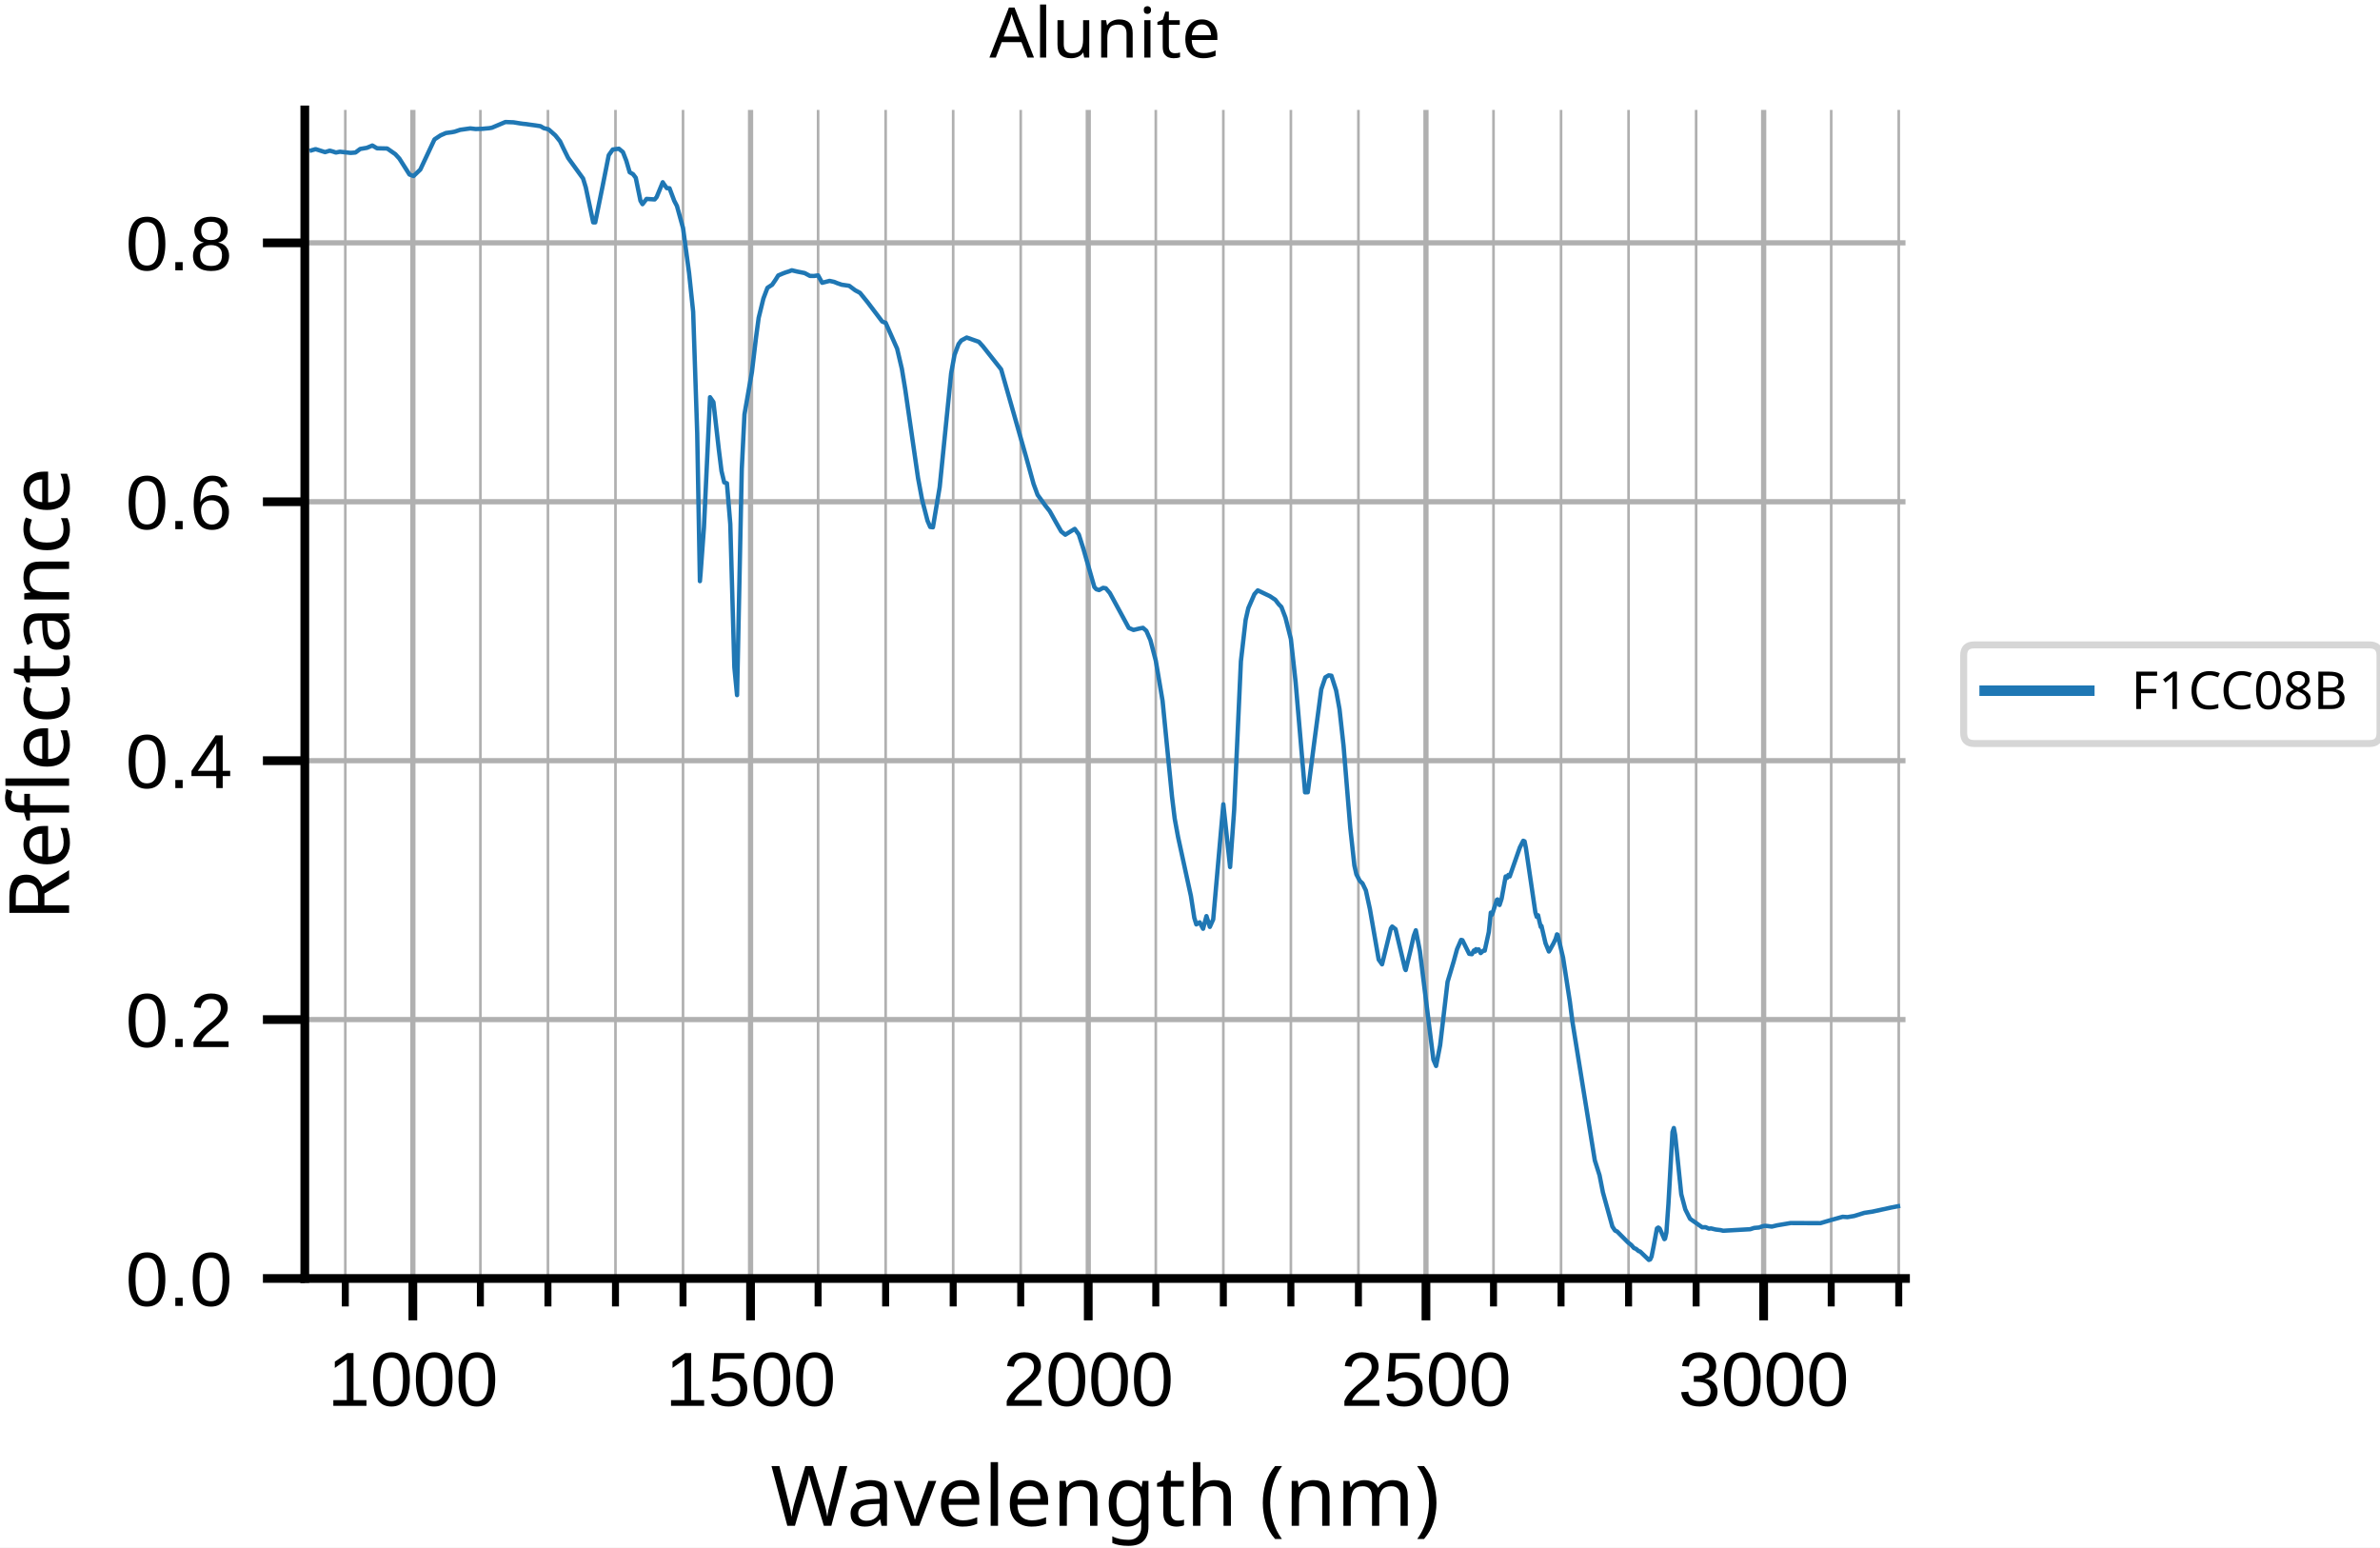
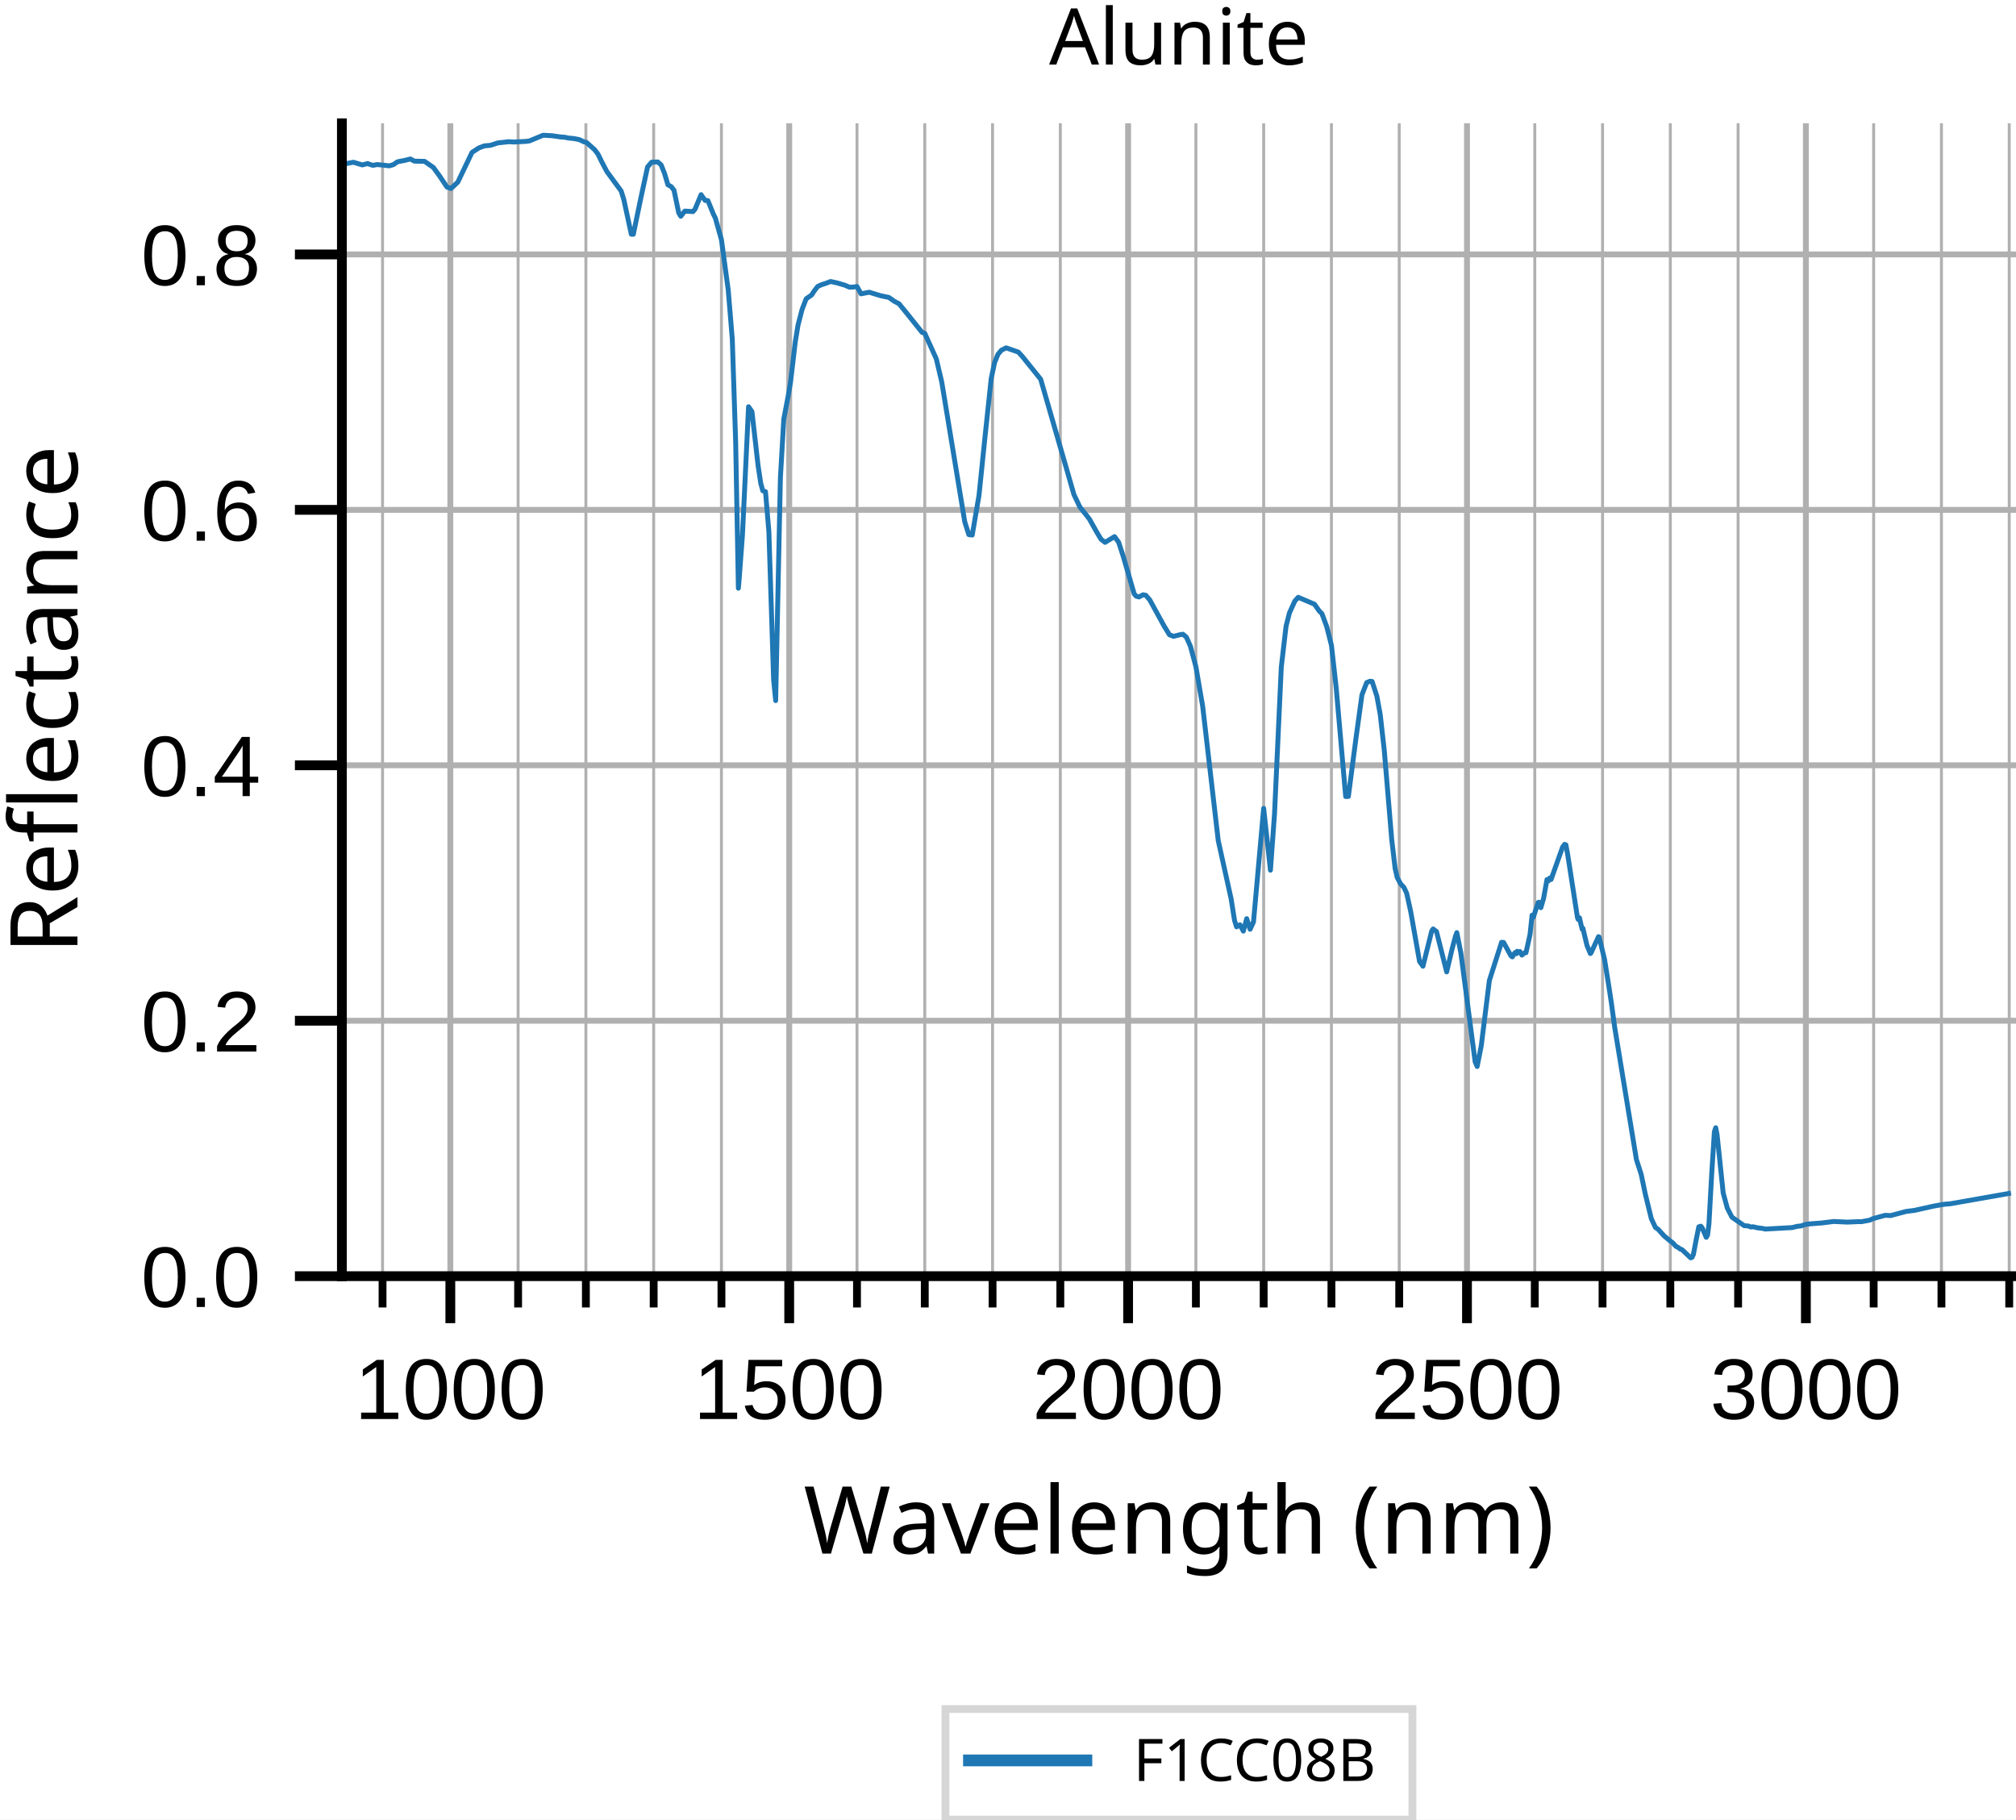
- <svg xmlns="http://www.w3.org/2000/svg" xmlns:xlink="http://www.w3.org/1999/xlink" width="272.774pt" height="177.363pt" viewBox="0 0 272.774 177.363" version="1.1">
+ <svg xmlns="http://www.w3.org/2000/svg" xmlns:xlink="http://www.w3.org/1999/xlink" width="205.989pt" height="185.929pt" viewBox="0 0 205.989 185.929" version="1.1">
  <defs>
    <style type="text/css">*{stroke-linejoin: round; stroke-linecap: butt}</style>
  </defs>
  <g id="figure_1">
    <g id="patch_1">
-       <path d="M 0 177.363  L 272.774 177.363  L 272.774 0  L 0 0  z " style="fill: #ffffff" />
+       <path d="M 0 185.929  L 205.989 185.929  L 205.989 0  L 0 0  z " style="fill: #ffffff" />
    </g>
    <g id="axes_1">
      <g id="patch_2">
-         <path d="M 34.933 146.524  L 218.391 146.524  L 218.391 12.598  L 34.933 12.598  z " style="fill: #ffffff" />
+         <path d="M 34.933 130.398  L 205.989 130.398  L 205.989 12.598  L 34.933 12.598  z " style="fill: #ffffff" />
      </g>
      <g id="matplotlib.axis_1">
        <g id="xtick_1">
          <g id="line2d_1">
-             <path d="M 47.318 146.524  L 47.318 12.598  " clip-path="url(#p8ed076d92d)" style="fill: none; stroke: #b0b0b0; stroke-width: 0.6; stroke-linecap: square" />
+             <path d="M 46.014 130.398  L 46.014 12.598  " clip-path="url(#pf62d08fd44)" style="fill: none; stroke: #b0b0b0; stroke-width: 0.6; stroke-linecap: square" />
          </g>
          <g id="line2d_2">
            <defs>
-               <path id="m51863293e5" d="M 0 0  L 0 4.8  " style="stroke: #000000" />
+               <path id="m65f705e9b8" d="M 0 0  L 0 4.8  " style="stroke: #000000" />
            </defs>
            <g>
-               <use xlink:href="#m51863293e5" x="47.318" y="146.524" style="stroke: #000000" />
+               <use xlink:href="#m65f705e9b8" x="46.014" y="130.398" style="stroke: #000000" />
            </g>
          </g>
          <g id="text_1">
-             <text style="font: 8.8px 'Arial'; text-anchor: middle" x="47.318" y="161.123" transform="rotate(-0 47.31833 161.1231)">1000</text>
+             <text style="font: 8.8px 'Arial'; text-anchor: middle" x="46.014" y="144.997" transform="rotate(-0 46.01353 144.9971)">1000</text>
          </g>
        </g>
        <g id="xtick_2">
          <g id="line2d_3">
-             <path d="M 86.022 146.524  L 86.022 12.598  " clip-path="url(#p8ed076d92d)" style="fill: none; stroke: #b0b0b0; stroke-width: 0.6; stroke-linecap: square" />
+             <path d="M 80.64 130.398  L 80.64 12.598  " clip-path="url(#pf62d08fd44)" style="fill: none; stroke: #b0b0b0; stroke-width: 0.6; stroke-linecap: square" />
          </g>
          <g id="line2d_4">
            <g>
-               <use xlink:href="#m51863293e5" x="86.022" y="146.524" style="stroke: #000000" />
+               <use xlink:href="#m65f705e9b8" x="80.64" y="130.398" style="stroke: #000000" />
            </g>
          </g>
          <g id="text_2">
-             <text style="font: 8.8px 'Arial'; text-anchor: middle" x="86.022" y="161.123" transform="rotate(-0 86.02249 161.1231)">1500</text>
+             <text style="font: 8.8px 'Arial'; text-anchor: middle" x="80.64" y="144.997" transform="rotate(-0 80.64018 144.9971)">1500</text>
          </g>
        </g>
        <g id="xtick_3">
          <g id="line2d_5">
-             <path d="M 124.727 146.524  L 124.727 12.598  " clip-path="url(#p8ed076d92d)" style="fill: none; stroke: #b0b0b0; stroke-width: 0.6; stroke-linecap: square" />
+             <path d="M 115.267 130.398  L 115.267 12.598  " clip-path="url(#pf62d08fd44)" style="fill: none; stroke: #b0b0b0; stroke-width: 0.6; stroke-linecap: square" />
          </g>
          <g id="line2d_6">
            <g>
-               <use xlink:href="#m51863293e5" x="124.727" y="146.524" style="stroke: #000000" />
+               <use xlink:href="#m65f705e9b8" x="115.267" y="130.398" style="stroke: #000000" />
            </g>
          </g>
          <g id="text_3">
-             <text style="font: 8.8px 'Arial'; text-anchor: middle" x="124.727" y="161.123" transform="rotate(-0 124.7266 161.1231)">2000</text>
+             <text style="font: 8.8px 'Arial'; text-anchor: middle" x="115.267" y="144.997" transform="rotate(-0 115.2668 144.9971)">2000</text>
          </g>
        </g>
        <g id="xtick_4">
          <g id="line2d_7">
-             <path d="M 163.431 146.524  L 163.431 12.598  " clip-path="url(#p8ed076d92d)" style="fill: none; stroke: #b0b0b0; stroke-width: 0.6; stroke-linecap: square" />
+             <path d="M 149.893 130.398  L 149.893 12.598  " clip-path="url(#pf62d08fd44)" style="fill: none; stroke: #b0b0b0; stroke-width: 0.6; stroke-linecap: square" />
          </g>
          <g id="line2d_8">
            <g>
-               <use xlink:href="#m51863293e5" x="163.431" y="146.524" style="stroke: #000000" />
+               <use xlink:href="#m65f705e9b8" x="149.893" y="130.398" style="stroke: #000000" />
            </g>
          </g>
          <g id="text_4">
-             <text style="font: 8.8px 'Arial'; text-anchor: middle" x="163.431" y="161.123" transform="rotate(-0 163.4308 161.1231)">2500</text>
+             <text style="font: 8.8px 'Arial'; text-anchor: middle" x="149.893" y="144.997" transform="rotate(-0 149.8935 144.9971)">2500</text>
          </g>
        </g>
        <g id="xtick_5">
          <g id="line2d_9">
-             <path d="M 202.135 146.524  L 202.135 12.598  " clip-path="url(#p8ed076d92d)" style="fill: none; stroke: #b0b0b0; stroke-width: 0.6; stroke-linecap: square" />
+             <path d="M 184.52 130.398  L 184.52 12.598  " clip-path="url(#pf62d08fd44)" style="fill: none; stroke: #b0b0b0; stroke-width: 0.6; stroke-linecap: square" />
          </g>
          <g id="line2d_10">
            <g>
-               <use xlink:href="#m51863293e5" x="202.135" y="146.524" style="stroke: #000000" />
+               <use xlink:href="#m65f705e9b8" x="184.52" y="130.398" style="stroke: #000000" />
            </g>
          </g>
          <g id="text_5">
-             <text style="font: 8.8px 'Arial'; text-anchor: middle" x="202.135" y="161.123" transform="rotate(-0 202.135 161.1231)">3000</text>
+             <text style="font: 8.8px 'Arial'; text-anchor: middle" x="184.52" y="144.997" transform="rotate(-0 184.5201 144.9971)">3000</text>
          </g>
        </g>
        <g id="xtick_6">
          <g id="line2d_11">
-             <path d="M 39.577 146.524  L 39.577 12.598  " clip-path="url(#p8ed076d92d)" style="fill: none; stroke: #b0b0b0; stroke-width: 0.3; stroke-linecap: square" />
+             <path d="M 39.088 130.398  L 39.088 12.598  " clip-path="url(#pf62d08fd44)" style="fill: none; stroke: #b0b0b0; stroke-width: 0.3; stroke-linecap: square" />
          </g>
          <g id="line2d_12">
            <defs>
-               <path id="m6cc0e3f884" d="M 0 0  L 0 3.2  " style="stroke: #000000; stroke-width: 0.8" />
+               <path id="m1ff2b207ff" d="M 0 0  L 0 3.2  " style="stroke: #000000; stroke-width: 0.8" />
            </defs>
            <g>
-               <use xlink:href="#m6cc0e3f884" x="39.577" y="146.524" style="stroke: #000000; stroke-width: 0.8" />
+               <use xlink:href="#m1ff2b207ff" x="39.088" y="130.398" style="stroke: #000000; stroke-width: 0.8" />
            </g>
          </g>
        </g>
        <g id="xtick_7">
          <g id="line2d_13">
-             <path d="M 55.059 146.524  L 55.059 12.598  " clip-path="url(#p8ed076d92d)" style="fill: none; stroke: #b0b0b0; stroke-width: 0.3; stroke-linecap: square" />
+             <path d="M 52.939 130.398  L 52.939 12.598  " clip-path="url(#pf62d08fd44)" style="fill: none; stroke: #b0b0b0; stroke-width: 0.3; stroke-linecap: square" />
          </g>
          <g id="line2d_14">
            <g>
-               <use xlink:href="#m6cc0e3f884" x="55.059" y="146.524" style="stroke: #000000; stroke-width: 0.8" />
+               <use xlink:href="#m1ff2b207ff" x="52.939" y="130.398" style="stroke: #000000; stroke-width: 0.8" />
            </g>
          </g>
        </g>
        <g id="xtick_8">
          <g id="line2d_15">
-             <path d="M 62.8 146.524  L 62.8 12.598  " clip-path="url(#p8ed076d92d)" style="fill: none; stroke: #b0b0b0; stroke-width: 0.3; stroke-linecap: square" />
+             <path d="M 59.864 130.398  L 59.864 12.598  " clip-path="url(#pf62d08fd44)" style="fill: none; stroke: #b0b0b0; stroke-width: 0.3; stroke-linecap: square" />
          </g>
          <g id="line2d_16">
            <g>
-               <use xlink:href="#m6cc0e3f884" x="62.8" y="146.524" style="stroke: #000000; stroke-width: 0.8" />
+               <use xlink:href="#m1ff2b207ff" x="59.864" y="130.398" style="stroke: #000000; stroke-width: 0.8" />
            </g>
          </g>
        </g>
        <g id="xtick_9">
          <g id="line2d_17">
-             <path d="M 70.541 146.524  L 70.541 12.598  " clip-path="url(#p8ed076d92d)" style="fill: none; stroke: #b0b0b0; stroke-width: 0.3; stroke-linecap: square" />
+             <path d="M 66.79 130.398  L 66.79 12.598  " clip-path="url(#pf62d08fd44)" style="fill: none; stroke: #b0b0b0; stroke-width: 0.3; stroke-linecap: square" />
          </g>
          <g id="line2d_18">
            <g>
-               <use xlink:href="#m6cc0e3f884" x="70.541" y="146.524" style="stroke: #000000; stroke-width: 0.8" />
+               <use xlink:href="#m1ff2b207ff" x="66.79" y="130.398" style="stroke: #000000; stroke-width: 0.8" />
            </g>
          </g>
        </g>
        <g id="xtick_10">
          <g id="line2d_19">
-             <path d="M 78.282 146.524  L 78.282 12.598  " clip-path="url(#p8ed076d92d)" style="fill: none; stroke: #b0b0b0; stroke-width: 0.3; stroke-linecap: square" />
+             <path d="M 73.715 130.398  L 73.715 12.598  " clip-path="url(#pf62d08fd44)" style="fill: none; stroke: #b0b0b0; stroke-width: 0.3; stroke-linecap: square" />
          </g>
          <g id="line2d_20">
            <g>
-               <use xlink:href="#m6cc0e3f884" x="78.282" y="146.524" style="stroke: #000000; stroke-width: 0.8" />
+               <use xlink:href="#m1ff2b207ff" x="73.715" y="130.398" style="stroke: #000000; stroke-width: 0.8" />
            </g>
          </g>
        </g>
        <g id="xtick_11">
          <g id="line2d_21">
-             <path d="M 93.763 146.524  L 93.763 12.598  " clip-path="url(#p8ed076d92d)" style="fill: none; stroke: #b0b0b0; stroke-width: 0.3; stroke-linecap: square" />
+             <path d="M 87.566 130.398  L 87.566 12.598  " clip-path="url(#pf62d08fd44)" style="fill: none; stroke: #b0b0b0; stroke-width: 0.3; stroke-linecap: square" />
          </g>
          <g id="line2d_22">
            <g>
-               <use xlink:href="#m6cc0e3f884" x="93.763" y="146.524" style="stroke: #000000; stroke-width: 0.8" />
+               <use xlink:href="#m1ff2b207ff" x="87.566" y="130.398" style="stroke: #000000; stroke-width: 0.8" />
            </g>
          </g>
        </g>
        <g id="xtick_12">
          <g id="line2d_23">
-             <path d="M 101.504 146.524  L 101.504 12.598  " clip-path="url(#p8ed076d92d)" style="fill: none; stroke: #b0b0b0; stroke-width: 0.3; stroke-linecap: square" />
+             <path d="M 94.491 130.398  L 94.491 12.598  " clip-path="url(#pf62d08fd44)" style="fill: none; stroke: #b0b0b0; stroke-width: 0.3; stroke-linecap: square" />
          </g>
          <g id="line2d_24">
            <g>
-               <use xlink:href="#m6cc0e3f884" x="101.504" y="146.524" style="stroke: #000000; stroke-width: 0.8" />
+               <use xlink:href="#m1ff2b207ff" x="94.491" y="130.398" style="stroke: #000000; stroke-width: 0.8" />
            </g>
          </g>
        </g>
        <g id="xtick_13">
          <g id="line2d_25">
-             <path d="M 109.245 146.524  L 109.245 12.598  " clip-path="url(#p8ed076d92d)" style="fill: none; stroke: #b0b0b0; stroke-width: 0.3; stroke-linecap: square" />
+             <path d="M 101.416 130.398  L 101.416 12.598  " clip-path="url(#pf62d08fd44)" style="fill: none; stroke: #b0b0b0; stroke-width: 0.3; stroke-linecap: square" />
          </g>
          <g id="line2d_26">
            <g>
-               <use xlink:href="#m6cc0e3f884" x="109.245" y="146.524" style="stroke: #000000; stroke-width: 0.8" />
+               <use xlink:href="#m1ff2b207ff" x="101.416" y="130.398" style="stroke: #000000; stroke-width: 0.8" />
            </g>
          </g>
        </g>
        <g id="xtick_14">
          <g id="line2d_27">
-             <path d="M 116.986 146.524  L 116.986 12.598  " clip-path="url(#p8ed076d92d)" style="fill: none; stroke: #b0b0b0; stroke-width: 0.3; stroke-linecap: square" />
+             <path d="M 108.341 130.398  L 108.341 12.598  " clip-path="url(#pf62d08fd44)" style="fill: none; stroke: #b0b0b0; stroke-width: 0.3; stroke-linecap: square" />
          </g>
          <g id="line2d_28">
            <g>
-               <use xlink:href="#m6cc0e3f884" x="116.986" y="146.524" style="stroke: #000000; stroke-width: 0.8" />
+               <use xlink:href="#m1ff2b207ff" x="108.341" y="130.398" style="stroke: #000000; stroke-width: 0.8" />
            </g>
          </g>
        </g>
        <g id="xtick_15">
          <g id="line2d_29">
-             <path d="M 132.467 146.524  L 132.467 12.598  " clip-path="url(#p8ed076d92d)" style="fill: none; stroke: #b0b0b0; stroke-width: 0.3; stroke-linecap: square" />
+             <path d="M 122.192 130.398  L 122.192 12.598  " clip-path="url(#pf62d08fd44)" style="fill: none; stroke: #b0b0b0; stroke-width: 0.3; stroke-linecap: square" />
          </g>
          <g id="line2d_30">
            <g>
-               <use xlink:href="#m6cc0e3f884" x="132.467" y="146.524" style="stroke: #000000; stroke-width: 0.8" />
+               <use xlink:href="#m1ff2b207ff" x="122.192" y="130.398" style="stroke: #000000; stroke-width: 0.8" />
            </g>
          </g>
        </g>
        <g id="xtick_16">
          <g id="line2d_31">
-             <path d="M 140.208 146.524  L 140.208 12.598  " clip-path="url(#p8ed076d92d)" style="fill: none; stroke: #b0b0b0; stroke-width: 0.3; stroke-linecap: square" />
+             <path d="M 129.117 130.398  L 129.117 12.598  " clip-path="url(#pf62d08fd44)" style="fill: none; stroke: #b0b0b0; stroke-width: 0.3; stroke-linecap: square" />
          </g>
          <g id="line2d_32">
            <g>
-               <use xlink:href="#m6cc0e3f884" x="140.208" y="146.524" style="stroke: #000000; stroke-width: 0.8" />
+               <use xlink:href="#m1ff2b207ff" x="129.117" y="130.398" style="stroke: #000000; stroke-width: 0.8" />
            </g>
          </g>
        </g>
        <g id="xtick_17">
          <g id="line2d_33">
-             <path d="M 147.949 146.524  L 147.949 12.598  " clip-path="url(#p8ed076d92d)" style="fill: none; stroke: #b0b0b0; stroke-width: 0.3; stroke-linecap: square" />
+             <path d="M 136.043 130.398  L 136.043 12.598  " clip-path="url(#pf62d08fd44)" style="fill: none; stroke: #b0b0b0; stroke-width: 0.3; stroke-linecap: square" />
          </g>
          <g id="line2d_34">
            <g>
-               <use xlink:href="#m6cc0e3f884" x="147.949" y="146.524" style="stroke: #000000; stroke-width: 0.8" />
+               <use xlink:href="#m1ff2b207ff" x="136.043" y="130.398" style="stroke: #000000; stroke-width: 0.8" />
            </g>
          </g>
        </g>
        <g id="xtick_18">
          <g id="line2d_35">
-             <path d="M 155.69 146.524  L 155.69 12.598  " clip-path="url(#p8ed076d92d)" style="fill: none; stroke: #b0b0b0; stroke-width: 0.3; stroke-linecap: square" />
+             <path d="M 142.968 130.398  L 142.968 12.598  " clip-path="url(#pf62d08fd44)" style="fill: none; stroke: #b0b0b0; stroke-width: 0.3; stroke-linecap: square" />
          </g>
          <g id="line2d_36">
            <g>
-               <use xlink:href="#m6cc0e3f884" x="155.69" y="146.524" style="stroke: #000000; stroke-width: 0.8" />
+               <use xlink:href="#m1ff2b207ff" x="142.968" y="130.398" style="stroke: #000000; stroke-width: 0.8" />
            </g>
          </g>
        </g>
        <g id="xtick_19">
          <g id="line2d_37">
-             <path d="M 171.172 146.524  L 171.172 12.598  " clip-path="url(#p8ed076d92d)" style="fill: none; stroke: #b0b0b0; stroke-width: 0.3; stroke-linecap: square" />
+             <path d="M 156.819 130.398  L 156.819 12.598  " clip-path="url(#pf62d08fd44)" style="fill: none; stroke: #b0b0b0; stroke-width: 0.3; stroke-linecap: square" />
          </g>
          <g id="line2d_38">
            <g>
-               <use xlink:href="#m6cc0e3f884" x="171.172" y="146.524" style="stroke: #000000; stroke-width: 0.8" />
+               <use xlink:href="#m1ff2b207ff" x="156.819" y="130.398" style="stroke: #000000; stroke-width: 0.8" />
            </g>
          </g>
        </g>
        <g id="xtick_20">
          <g id="line2d_39">
-             <path d="M 178.912 146.524  L 178.912 12.598  " clip-path="url(#p8ed076d92d)" style="fill: none; stroke: #b0b0b0; stroke-width: 0.3; stroke-linecap: square" />
+             <path d="M 163.744 130.398  L 163.744 12.598  " clip-path="url(#pf62d08fd44)" style="fill: none; stroke: #b0b0b0; stroke-width: 0.3; stroke-linecap: square" />
          </g>
          <g id="line2d_40">
            <g>
-               <use xlink:href="#m6cc0e3f884" x="178.912" y="146.524" style="stroke: #000000; stroke-width: 0.8" />
+               <use xlink:href="#m1ff2b207ff" x="163.744" y="130.398" style="stroke: #000000; stroke-width: 0.8" />
            </g>
          </g>
        </g>
        <g id="xtick_21">
          <g id="line2d_41">
-             <path d="M 186.653 146.524  L 186.653 12.598  " clip-path="url(#p8ed076d92d)" style="fill: none; stroke: #b0b0b0; stroke-width: 0.3; stroke-linecap: square" />
+             <path d="M 170.669 130.398  L 170.669 12.598  " clip-path="url(#pf62d08fd44)" style="fill: none; stroke: #b0b0b0; stroke-width: 0.3; stroke-linecap: square" />
          </g>
          <g id="line2d_42">
            <g>
-               <use xlink:href="#m6cc0e3f884" x="186.653" y="146.524" style="stroke: #000000; stroke-width: 0.8" />
+               <use xlink:href="#m1ff2b207ff" x="170.669" y="130.398" style="stroke: #000000; stroke-width: 0.8" />
            </g>
          </g>
        </g>
        <g id="xtick_22">
          <g id="line2d_43">
-             <path d="M 194.394 146.524  L 194.394 12.598  " clip-path="url(#p8ed076d92d)" style="fill: none; stroke: #b0b0b0; stroke-width: 0.3; stroke-linecap: square" />
+             <path d="M 177.595 130.398  L 177.595 12.598  " clip-path="url(#pf62d08fd44)" style="fill: none; stroke: #b0b0b0; stroke-width: 0.3; stroke-linecap: square" />
          </g>
          <g id="line2d_44">
            <g>
-               <use xlink:href="#m6cc0e3f884" x="194.394" y="146.524" style="stroke: #000000; stroke-width: 0.8" />
+               <use xlink:href="#m1ff2b207ff" x="177.595" y="130.398" style="stroke: #000000; stroke-width: 0.8" />
            </g>
          </g>
        </g>
        <g id="xtick_23">
          <g id="line2d_45">
-             <path d="M 209.876 146.524  L 209.876 12.598  " clip-path="url(#p8ed076d92d)" style="fill: none; stroke: #b0b0b0; stroke-width: 0.3; stroke-linecap: square" />
+             <path d="M 191.445 130.398  L 191.445 12.598  " clip-path="url(#pf62d08fd44)" style="fill: none; stroke: #b0b0b0; stroke-width: 0.3; stroke-linecap: square" />
          </g>
          <g id="line2d_46">
            <g>
-               <use xlink:href="#m6cc0e3f884" x="209.876" y="146.524" style="stroke: #000000; stroke-width: 0.8" />
+               <use xlink:href="#m1ff2b207ff" x="191.445" y="130.398" style="stroke: #000000; stroke-width: 0.8" />
            </g>
          </g>
        </g>
        <g id="xtick_24">
          <g id="line2d_47">
-             <path d="M 217.617 146.524  L 217.617 12.598  " clip-path="url(#p8ed076d92d)" style="fill: none; stroke: #b0b0b0; stroke-width: 0.3; stroke-linecap: square" />
+             <path d="M 198.371 130.398  L 198.371 12.598  " clip-path="url(#pf62d08fd44)" style="fill: none; stroke: #b0b0b0; stroke-width: 0.3; stroke-linecap: square" />
          </g>
          <g id="line2d_48">
            <g>
-               <use xlink:href="#m6cc0e3f884" x="217.617" y="146.524" style="stroke: #000000; stroke-width: 0.8" />
+               <use xlink:href="#m1ff2b207ff" x="198.371" y="130.398" style="stroke: #000000; stroke-width: 0.8" />
+             </g>
+           </g>
+         </g>
+         <g id="xtick_25">
+           <g id="line2d_49">
+             <path d="M 205.296 130.398  L 205.296 12.598  " clip-path="url(#pf62d08fd44)" style="fill: none; stroke: #b0b0b0; stroke-width: 0.3; stroke-linecap: square" />
+           </g>
+           <g id="line2d_50">
+             <g>
+               <use xlink:href="#m1ff2b207ff" x="205.296" y="130.398" style="stroke: #000000; stroke-width: 0.8" />
            </g>
          </g>
        </g>
        <g id="text_6">
-           <text style="font: 9.6px 'Futura', sans-serif; text-anchor: middle" x="126.662" y="174.869" transform="rotate(-0 126.6619 174.8686)">Wavelength (nm)</text>
+           <text style="font: 9.6px 'Futura', sans-serif; text-anchor: middle" x="120.461" y="158.743" transform="rotate(-0 120.4608 158.7426)">Wavelength (nm)</text>
        </g>
      </g>
      <g id="matplotlib.axis_2">
        <g id="ytick_1">
-           <g id="line2d_49">
-             <path d="M 34.933 146.524  L 218.391 146.524  " clip-path="url(#p8ed076d92d)" style="fill: none; stroke: #b0b0b0; stroke-width: 0.6; stroke-linecap: square" />
-           </g>
-           <g id="line2d_50">
+           <g id="line2d_51">
+             <path d="M 34.933 130.398  L 205.989 130.398  " clip-path="url(#pf62d08fd44)" style="fill: none; stroke: #b0b0b0; stroke-width: 0.6; stroke-linecap: square" />
+           </g>
+           <g id="line2d_52">
            <defs>
-               <path id="mbfe115913b" d="M 0 0  L -4.8 0  " style="stroke: #000000" />
+               <path id="md35855b2f0" d="M 0 0  L -4.8 0  " style="stroke: #000000" />
            </defs>
            <g>
-               <use xlink:href="#mbfe115913b" x="34.933" y="146.524" style="stroke: #000000" />
+               <use xlink:href="#md35855b2f0" x="34.933" y="130.398" style="stroke: #000000" />
            </g>
          </g>
          <g id="text_7">
-             <text style="font: 8.8px 'Arial'; text-anchor: end" x="26.633" y="149.674" transform="rotate(-0 26.633 149.6736)">0.0</text>
+             <text style="font: 8.8px 'Arial'; text-anchor: end" x="26.633" y="133.548" transform="rotate(-0 26.633 133.5476)">0.0</text>
          </g>
        </g>
        <g id="ytick_2">
-           <g id="line2d_51">
-             <path d="M 34.933 116.851  L 218.391 116.851  " clip-path="url(#p8ed076d92d)" style="fill: none; stroke: #b0b0b0; stroke-width: 0.6; stroke-linecap: square" />
-           </g>
-           <g id="line2d_52">
-             <g>
-               <use xlink:href="#mbfe115913b" x="34.933" y="116.851" style="stroke: #000000" />
+           <g id="line2d_53">
+             <path d="M 34.933 104.298  L 205.989 104.298  " clip-path="url(#pf62d08fd44)" style="fill: none; stroke: #b0b0b0; stroke-width: 0.6; stroke-linecap: square" />
+           </g>
+           <g id="line2d_54">
+             <g>
+               <use xlink:href="#md35855b2f0" x="34.933" y="104.298" style="stroke: #000000" />
            </g>
          </g>
          <g id="text_8">
-             <text style="font: 8.8px 'Arial'; text-anchor: end" x="26.633" y="120" transform="rotate(-0 26.633 120.0005)">0.2</text>
+             <text style="font: 8.8px 'Arial'; text-anchor: end" x="26.633" y="107.447" transform="rotate(-0 26.633 107.4474)">0.2</text>
          </g>
        </g>
        <g id="ytick_3">
-           <g id="line2d_53">
-             <path d="M 34.933 87.178  L 218.391 87.178  " clip-path="url(#p8ed076d92d)" style="fill: none; stroke: #b0b0b0; stroke-width: 0.6; stroke-linecap: square" />
-           </g>
-           <g id="line2d_54">
-             <g>
-               <use xlink:href="#mbfe115913b" x="34.933" y="87.178" style="stroke: #000000" />
+           <g id="line2d_55">
+             <path d="M 34.933 78.198  L 205.989 78.198  " clip-path="url(#pf62d08fd44)" style="fill: none; stroke: #b0b0b0; stroke-width: 0.6; stroke-linecap: square" />
+           </g>
+           <g id="line2d_56">
+             <g>
+               <use xlink:href="#md35855b2f0" x="34.933" y="78.198" style="stroke: #000000" />
            </g>
          </g>
          <g id="text_9">
-             <text style="font: 8.8px 'Arial'; text-anchor: end" x="26.633" y="90.327" transform="rotate(-0 26.633 90.32734)">0.4</text>
+             <text style="font: 8.8px 'Arial'; text-anchor: end" x="26.633" y="81.347" transform="rotate(-0 26.633 81.34718)">0.4</text>
          </g>
        </g>
        <g id="ytick_4">
-           <g id="line2d_55">
-             <path d="M 34.933 57.505  L 218.391 57.505  " clip-path="url(#p8ed076d92d)" style="fill: none; stroke: #b0b0b0; stroke-width: 0.6; stroke-linecap: square" />
-           </g>
-           <g id="line2d_56">
-             <g>
-               <use xlink:href="#mbfe115913b" x="34.933" y="57.505" style="stroke: #000000" />
+           <g id="line2d_57">
+             <path d="M 34.933 52.098  L 205.989 52.098  " clip-path="url(#pf62d08fd44)" style="fill: none; stroke: #b0b0b0; stroke-width: 0.6; stroke-linecap: square" />
+           </g>
+           <g id="line2d_58">
+             <g>
+               <use xlink:href="#md35855b2f0" x="34.933" y="52.098" style="stroke: #000000" />
            </g>
          </g>
          <g id="text_10">
-             <text style="font: 8.8px 'Arial'; text-anchor: end" x="26.633" y="60.654" transform="rotate(-0 26.633 60.6542)">0.6</text>
+             <text style="font: 8.8px 'Arial'; text-anchor: end" x="26.633" y="55.247" transform="rotate(-0 26.633 55.24695)">0.6</text>
          </g>
        </g>
        <g id="ytick_5">
-           <g id="line2d_57">
-             <path d="M 34.933 27.832  L 218.391 27.832  " clip-path="url(#p8ed076d92d)" style="fill: none; stroke: #b0b0b0; stroke-width: 0.6; stroke-linecap: square" />
-           </g>
-           <g id="line2d_58">
-             <g>
-               <use xlink:href="#mbfe115913b" x="34.933" y="27.832" style="stroke: #000000" />
+           <g id="line2d_59">
+             <path d="M 34.933 25.997  L 205.989 25.997  " clip-path="url(#pf62d08fd44)" style="fill: none; stroke: #b0b0b0; stroke-width: 0.6; stroke-linecap: square" />
+           </g>
+           <g id="line2d_60">
+             <g>
+               <use xlink:href="#md35855b2f0" x="34.933" y="25.997" style="stroke: #000000" />
            </g>
          </g>
          <g id="text_11">
-             <text style="font: 8.8px 'Arial'; text-anchor: end" x="26.633" y="30.981" transform="rotate(-0 26.633 30.98105)">0.8</text>
+             <text style="font: 8.8px 'Arial'; text-anchor: end" x="26.633" y="29.147" transform="rotate(-0 26.633 29.14672)">0.8</text>
          </g>
        </g>
        <g id="text_12">
-           <text style="font: 9.6px 'Futura', sans-serif; text-anchor: middle" x="7.917" y="79.561" transform="rotate(-90 7.917 79.56085)">Reflectance</text>
-         </g>
-       </g>
-       <g id="line2d_59">
-         <path d="M 35.707 17.227  L 36.172 17.092  L 37.255 17.434  L 37.797 17.268  L 38.184 17.376  L 38.494 17.481  L 38.958 17.389  L 40.197 17.523  L 40.739 17.479  L 41.28 17.072  L 42.055 16.94  L 42.674 16.678  L 43.216 16.995  L 44.377 17.019  L 45.306 17.666  L 45.77 18.172  L 46.931 19.999  L 47.396 20.173  L 48.17 19.437  L 49.795 15.979  L 50.492 15.512  L 51.111 15.244  L 51.808 15.149  L 52.118 15.087  L 52.737 14.88  L 53.898 14.716  L 54.517 14.786  L 55.369 14.758  L 55.601 14.732  L 56.065 14.692  L 56.375 14.638  L 57.923 13.984  L 58.852 14.018  L 59.549 14.132  L 59.936 14.188  L 60.323 14.225  L 60.71 14.285  L 61.329 14.367  L 61.949 14.463  L 62.336 14.692  L 62.568 14.744  L 62.877 14.83  L 63.651 15.519  L 64.193 16.199  L 64.58 17.014  L 65.122 18.11  L 66.825 20.454  L 67.135 21.466  L 67.986 25.483  L 68.219 25.488  L 69.07 21.306  L 69.767 17.791  L 70.231 17.135  L 70.928 17.043  L 71.392 17.428  L 71.779 18.416  L 72.166 19.74  L 72.553 19.965  L 72.863 20.37  L 73.405 23.008  L 73.637 23.399  L 74.102 22.797  L 75.031 22.857  L 75.263 22.58  L 75.959 20.887  L 76.037 21.021  L 76.424 21.562  L 76.733 21.577  L 77.275 23.012  L 77.585 23.606  L 78.282 26.126  L 78.978 31.296  L 79.443 35.733  L 79.907 49.647  L 80.217 66.603  L 80.294 65.711  L 80.681 60.436  L 81.378 45.524  L 81.455 45.636  L 81.765 46.084  L 82.384 51.513  L 82.694 53.999  L 83.004 55.284  L 83.313 55.387  L 83.7 60.058  L 84.165 76.468  L 84.474 79.664  L 85.016 53.748  L 85.326 47.487  L 85.868 44.377  L 86.177 42.639  L 86.642 38.726  L 86.951 36.426  L 87.493 34.215  L 87.958 32.987  L 88.5 32.63  L 88.887 32.065  L 89.196 31.57  L 89.738 31.338  L 90.048 31.221  L 90.435 31.101  L 90.744 30.976  L 91.364 31.123  L 92.215 31.292  L 92.834 31.624  L 93.299 31.628  L 93.763 31.562  L 94.228 32.408  L 95.079 32.191  L 95.621 32.313  L 95.931 32.443  L 96.473 32.631  L 97.324 32.753  L 98.021 33.272  L 98.563 33.562  L 99.414 34.61  L 101.117 36.858  L 101.504 36.999  L 102.82 39.959  L 103.362 42.263  L 103.749 44.622  L 105.22 54.799  L 105.684 57.277  L 106.303 59.68  L 106.613 60.392  L 106.923 60.431  L 107.697 55.83  L 108.393 48.924  L 109.013 42.78  L 109.4 40.664  L 109.864 39.431  L 110.174 39.023  L 110.793 38.685  L 112.186 39.174  L 112.651 39.686  L 114.741 42.329  L 117.605 52.376  L 118.457 55.455  L 118.921 56.716  L 119.85 57.998  L 120.314 58.585  L 121.011 59.831  L 121.63 60.912  L 122.095 61.28  L 123.178 60.613  L 123.643 61.26  L 124.185 62.949  L 125.423 67.274  L 125.656 67.532  L 125.965 67.625  L 126.43 67.371  L 126.739 67.421  L 127.204 67.97  L 128.752 70.821  L 129.371 71.966  L 129.913 72.197  L 130.61 72.029  L 130.997 71.956  L 131.384 72.297  L 131.848 73.361  L 132.467 75.719  L 133.242 80.317  L 134.325 91.302  L 134.635 93.834  L 135.022 95.937  L 136.493 102.692  L 136.88 105.191  L 137.112 105.942  L 137.189 105.895  L 137.499 105.706  L 137.886 106.442  L 138.273 104.995  L 138.66 106.228  L 139.047 105.365  L 140.208 92.18  L 140.286 92.917  L 140.982 99.367  L 141.447 92.839  L 142.221 75.789  L 142.763 71.044  L 143.072 69.694  L 143.769 68.095  L 144.156 67.661  L 145.549 68.329  L 146.169 68.744  L 146.556 69.252  L 146.865 69.567  L 147.33 70.792  L 147.949 73.235  L 148.491 78.163  L 149.575 90.805  L 149.884 90.796  L 150.658 84.828  L 151.433 78.999  L 151.897 77.628  L 152.284 77.398  L 152.594 77.44  L 153.135 79.133  L 153.523 81.286  L 153.987 85.487  L 154.761 94.924  L 155.226 99.186  L 155.458 100.206  L 155.845 100.948  L 156.154 101.241  L 156.541 102.043  L 157.006 104.183  L 158.012 109.973  L 158.399 110.518  L 159.406 106.414  L 159.56 106.189  L 159.638 106.249  L 159.947 106.489  L 161.031 111.028  L 161.109 111.177  L 161.65 108.946  L 162.037 107.246  L 162.27 106.618  L 162.734 109.002  L 164.282 121.441  L 164.592 122.167  L 165.056 119.788  L 165.908 112.526  L 166.295 111.238  L 166.605 110.197  L 166.992 108.789  L 167.456 107.72  L 167.611 107.756  L 168.385 109.315  L 168.695 109.357  L 168.927 108.93  L 169.082 109.065  L 169.159 108.781  L 169.236 108.822  L 169.391 108.931  L 169.469 108.805  L 169.701 109.228  L 169.933 109.019  L 170.088 108.904  L 170.165 108.954  L 170.63 106.832  L 170.862 104.595  L 170.939 104.872  L 171.017 104.804  L 171.559 103.122  L 171.636 103.082  L 171.868 103.716  L 172.101 102.991  L 172.565 100.449  L 172.72 100.616  L 172.875 100.273  L 173.029 100.449  L 174.191 97.119  L 174.578 96.359  L 174.732 96.424  L 174.887 97.189  L 175.971 104.572  L 176.126 105.079  L 176.281 104.898  L 176.435 105.61  L 176.59 106.233  L 176.668 106.113  L 177.132 108.1  L 177.519 109.048  L 177.674 108.791  L 178.061 108.092  L 178.293 107.603  L 178.448 107.085  L 178.525 107.129  L 179.145 109.753  L 179.532 112.257  L 179.919 114.767  L 180.228 117.166  L 182.783 132.991  L 183.325 134.695  L 183.712 136.657  L 184.795 140.569  L 185.105 141.037  L 185.337 141.136  L 186.576 142.379  L 186.963 142.685  L 187.273 143.042  L 187.505 143.128  L 187.814 143.392  L 187.969 143.427  L 188.976 144.397  L 189.13 144.335  L 189.285 144.011  L 189.517 142.853  L 189.904 140.79  L 190.059 140.688  L 190.214 140.797  L 190.369 141.134  L 190.756 142.014  L 190.833 141.953  L 190.988 141.265  L 191.22 137.986  L 191.685 129.749  L 191.84 129.28  L 191.994 130.105  L 192.691 136.865  L 193.156 138.606  L 193.697 139.682  L 195.091 140.657  L 195.478 140.641  L 195.865 140.818  L 196.097 140.783  L 196.639 140.913  L 197.181 140.977  L 197.49 141.053  L 200.587 140.878  L 201.051 140.729  L 201.593 140.684  L 202.058 140.527  L 202.29 140.489  L 202.599 140.517  L 203.064 140.578  L 203.683 140.431  L 205.231 140.169  L 208.637 140.184  L 209.798 139.841  L 211.192 139.453  L 211.734 139.491  L 212.508 139.362  L 213.669 139.004  L 214.598 138.863  L 216.765 138.39  L 217.539 138.241  L 217.539 138.241  " clip-path="url(#p8ed076d92d)" style="fill: none; stroke: #1f77b4; stroke-width: 0.5; stroke-linecap: square" />
-       </g>
-       <g id="line2d_60" />
+           <text style="font: 9.6px 'Futura', sans-serif; text-anchor: middle" x="7.917" y="71.498" transform="rotate(-90 7.917 71.49785)">Reflectance</text>
+         </g>
+       </g>
+       <g id="line2d_61">
+         <path d="M 35.626 16.67  L 36.11 16.578  L 37.011 16.852  L 37.565 16.711  L 37.911 16.84  L 38.119 16.893  L 38.534 16.812  L 39.781 16.945  L 40.196 16.822  L 40.612 16.533  L 41.374 16.385  L 41.928 16.244  L 42.343 16.465  L 43.382 16.487  L 44.282 17.113  L 44.905 17.968  L 45.667 19.108  L 46.083 19.261  L 46.775 18.613  L 48.23 15.572  L 48.922 15.12  L 49.476 14.907  L 50.099 14.851  L 50.307 14.787  L 50.861 14.605  L 51.969 14.479  L 52.523 14.513  L 53.839 14.44  L 54.116 14.392  L 55.501 13.817  L 56.402 13.868  L 56.956 13.947  L 57.302 13.997  L 57.717 14.025  L 58.064 14.103  L 58.618 14.153  L 59.172 14.26  L 59.656 14.485  L 59.933 14.561  L 60.764 15.302  L 61.111 15.765  L 61.457 16.483  L 62.011 17.535  L 63.465 19.508  L 63.742 20.398  L 64.504 23.931  L 64.712 23.936  L 65.474 20.257  L 66.166 17.053  L 66.582 16.573  L 67.205 16.546  L 67.551 16.846  L 67.898 17.716  L 68.244 18.88  L 68.59 19.078  L 68.867 19.434  L 69.352 21.754  L 69.56 22.098  L 69.975 21.569  L 70.806 21.621  L 71.014 21.378  L 71.637 19.889  L 71.707 20.007  L 72.053 20.482  L 72.33 20.495  L 72.884 21.858  L 73.092 22.28  L 73.715 24.497  L 74.407 29.622  L 74.823 34.65  L 75.169 45.186  L 75.446 60.101  L 75.515 59.315  L 75.862 54.676  L 76.485 41.559  L 76.554 41.658  L 76.831 42.052  L 77.455 47.551  L 77.732 49.383  L 77.939 50.145  L 78.216 50.235  L 78.563 54.343  L 79.047 69.48  L 79.255 71.588  L 79.74 48.793  L 80.086 42.817  L 80.571 40.264  L 80.779 39.021  L 81.263 34.911  L 81.54 33.214  L 81.956 31.612  L 82.372 30.532  L 82.926 30.145  L 83.203 29.721  L 83.549 29.269  L 83.964 29.081  L 84.311 28.974  L 84.588 28.873  L 84.865 28.763  L 85.488 28.898  L 86.319 29.138  L 86.804 29.35  L 87.15 29.336  L 87.566 29.278  L 87.981 30.023  L 88.812 29.859  L 89.989 30.219  L 90.82 30.39  L 91.374 30.783  L 91.859 31.038  L 92.69 32.054  L 94.214 33.961  L 94.491 34.061  L 95.668 36.664  L 96.222 39.014  L 98.577 53.321  L 98.992 54.629  L 99.339 54.671  L 100.031 50.625  L 100.654 44.55  L 101.278 38.681  L 101.624 37.05  L 101.97 36.2  L 102.316 35.789  L 102.801 35.543  L 104.048 35.974  L 104.463 36.424  L 106.333 38.749  L 108.965 47.867  L 109.727 50.523  L 110.35 51.829  L 110.973 52.598  L 111.319 53.048  L 112.012 54.286  L 112.497 55.094  L 112.912 55.418  L 113.882 54.831  L 114.297 55.401  L 114.782 56.886  L 115.89 60.691  L 116.098 60.917  L 116.375 60.999  L 116.79 60.775  L 117.067 60.819  L 117.483 61.303  L 118.937 63.955  L 119.491 64.861  L 119.907 65.021  L 120.599 64.846  L 120.876 64.809  L 121.223 65.109  L 121.638 66.044  L 122.192 68.118  L 122.885 72.163  L 124.478 85.902  L 125.793 91.844  L 126.14 94.042  L 126.347 94.702  L 126.417 94.661  L 126.694 94.495  L 127.04 95.142  L 127.386 93.869  L 127.732 94.954  L 128.079 94.195  L 129.117 82.598  L 129.187 83.246  L 129.81 88.919  L 130.226 83.177  L 130.918 68.18  L 131.403 64.006  L 131.749 62.633  L 132.303 61.413  L 132.649 61.031  L 134.311 61.741  L 134.796 62.431  L 135.073 62.707  L 135.558 64.021  L 136.043 65.934  L 136.528 70.268  L 137.497 81.388  L 137.774 81.38  L 138.536 75.532  L 139.159 71.004  L 139.644 69.745  L 139.99 69.605  L 140.198 69.632  L 140.683 71.122  L 141.029 73.015  L 141.445 76.71  L 142.206 85.831  L 142.553 88.76  L 142.76 89.657  L 143.107 90.31  L 143.453 90.679  L 143.73 91.273  L 144.145 93.156  L 145.046 98.248  L 145.392 98.728  L 146.292 95.118  L 146.431 94.92  L 146.5 94.973  L 146.777 95.184  L 147.816 99.307  L 148.37 96.969  L 148.716 95.666  L 148.855 95.297  L 149.27 97.394  L 150.725 108.495  L 150.932 108.974  L 151.348 106.881  L 152.179 100.187  L 153.425 96.284  L 153.633 96.298  L 154.395 97.685  L 154.533 97.771  L 154.672 97.511  L 154.81 97.331  L 154.949 97.449  L 155.018 97.2  L 155.087 97.236  L 155.226 97.332  L 155.295 97.221  L 155.503 97.592  L 155.711 97.409  L 155.849 97.307  L 155.919 97.352  L 156.334 95.485  L 156.542 93.517  L 156.611 93.761  L 156.68 93.701  L 157.165 92.222  L 157.234 92.187  L 157.442 92.744  L 157.719 91.795  L 158.065 89.871  L 158.204 90.018  L 158.342 89.716  L 158.481 89.871  L 159.658 86.561  L 159.866 86.273  L 160.004 86.33  L 160.212 87.507  L 161.182 93.765  L 161.251 93.944  L 161.39 93.784  L 161.528 94.41  L 161.667 94.959  L 161.736 94.853  L 162.151 96.6  L 162.498 97.434  L 162.567 97.371  L 163.329 95.708  L 163.398 95.746  L 163.952 98.055  L 164.367 100.645  L 164.644 102.465  L 164.991 105.015  L 167.207 118.494  L 167.692 119.993  L 168.107 121.987  L 168.73 124.532  L 169.146 125.419  L 169.423 125.61  L 169.7 125.918  L 170.046 126.297  L 170.6 126.753  L 170.946 127.021  L 171.223 127.335  L 171.501 127.487  L 171.708 127.643  L 171.847 127.674  L 172.747 128.527  L 172.886 128.473  L 173.024 128.188  L 173.301 126.723  L 173.578 125.355  L 173.786 125.291  L 173.924 125.462  L 174.34 126.431  L 174.478 126.196  L 174.617 125.04  L 174.894 120.005  L 175.171 115.643  L 175.309 115.231  L 175.448 115.956  L 176.071 121.902  L 176.487 123.433  L 176.972 124.38  L 178.218 125.238  L 178.634 125.273  L 178.911 125.379  L 179.118 125.349  L 179.603 125.462  L 180.088 125.519  L 180.365 125.586  L 183.135 125.432  L 183.62 125.308  L 184.035 125.261  L 184.451 125.123  L 184.728 125.072  L 186.182 124.958  L 187.36 124.81  L 188.745 124.876  L 189.576 124.839  L 189.853 124.825  L 190.199 124.832  L 191.03 124.678  L 191.376 124.52  L 192.623 124.179  L 193.177 124.208  L 194.216 123.93  L 194.77 123.783  L 195.601 123.679  L 197.54 123.248  L 198.371 123.096  L 198.786 123.038  L 199.271 123.001  L 205.227 121.953  L 205.227 121.953  " clip-path="url(#pf62d08fd44)" style="fill: none; stroke: #1f77b4; stroke-width: 0.5; stroke-linecap: square" />
+       </g>
+       <g id="line2d_62" />
      <g id="patch_3">
-         <path d="M 34.933 146.524  L 34.933 12.598  " style="fill: none; stroke: #000000; stroke-linejoin: miter; stroke-linecap: square" />
+         <path d="M 34.933 130.398  L 34.933 12.598  " style="fill: none; stroke: #000000; stroke-linejoin: miter; stroke-linecap: square" />
      </g>
      <g id="patch_4">
-         <path d="M 34.933 146.524  L 218.391 146.524  " style="fill: none; stroke: #000000; stroke-linejoin: miter; stroke-linecap: square" />
+         <path d="M 34.933 130.398  L 205.989 130.398  " style="fill: none; stroke: #000000; stroke-linejoin: miter; stroke-linecap: square" />
      </g>
      <g id="text_13">
-         <text style="font: 8px 'Futura', sans-serif; text-anchor: middle" x="126.662" y="6.598" transform="rotate(-0 126.6619 6.5975)">Alunite</text>
+         <text style="font: 8px 'Futura', sans-serif; text-anchor: middle" x="120.461" y="6.598" transform="rotate(-0 120.4608 6.5975)">Alunite</text>
      </g>
      <g id="legend_1">
        <g id="patch_5">
-           <path d="M 226.26 85.211  L 271.574 85.211  Q 272.774 85.211 272.774 84.011  L 272.774 75.111  Q 272.774 73.911 271.574 73.911  L 226.26 73.911  Q 225.06 73.911 225.06 75.111  L 225.06 84.011  Q 225.06 85.211 226.26 85.211  z " style="fill: #ffffff; opacity: 0.8; stroke: #cccccc; stroke-width: 0.8; stroke-linejoin: miter" />
-         </g>
-         <g id="line2d_61">
-           <path d="M 227.46 79.159  L 233.46 79.159  L 239.46 79.159  " style="fill: none; stroke: #1f77b4; stroke-width: 1.2; stroke-linecap: square" />
+           <path d="M 96.604 185.929  L 144.318 185.929  L 144.318 174.628  L 96.604 174.628  z " style="fill: #ffffff; opacity: 0.8; stroke: #cccccc; stroke-width: 0.8; stroke-linejoin: miter" />
+         </g>
+         <g id="line2d_63">
+           <path d="M 99.004 179.877  L 105.004 179.877  L 111.004 179.877  " style="fill: none; stroke: #1f77b4; stroke-width: 1.2; stroke-linecap: square" />
        </g>
        <g id="text_14">
-           <text style="font: 6px 'Futura', sans-serif; text-anchor: start" x="244.26" y="81.259" transform="rotate(-0 244.2599 81.25866)">F1CC08B</text>
+           <text style="font: 6px 'Futura', sans-serif; text-anchor: start" x="115.804" y="181.977" transform="rotate(-0 115.8038 181.9766)">F1CC08B</text>
        </g>
      </g>
    </g>
  </g>
  <defs>
-     <clipPath id="p8ed076d92d">
-       <rect x="34.933" y="12.598" width="183.458" height="133.927" />
+     <clipPath id="pf62d08fd44">
+       <rect x="34.933" y="12.598" width="171.056" height="117.801" />
    </clipPath>
  </defs>
</svg>
